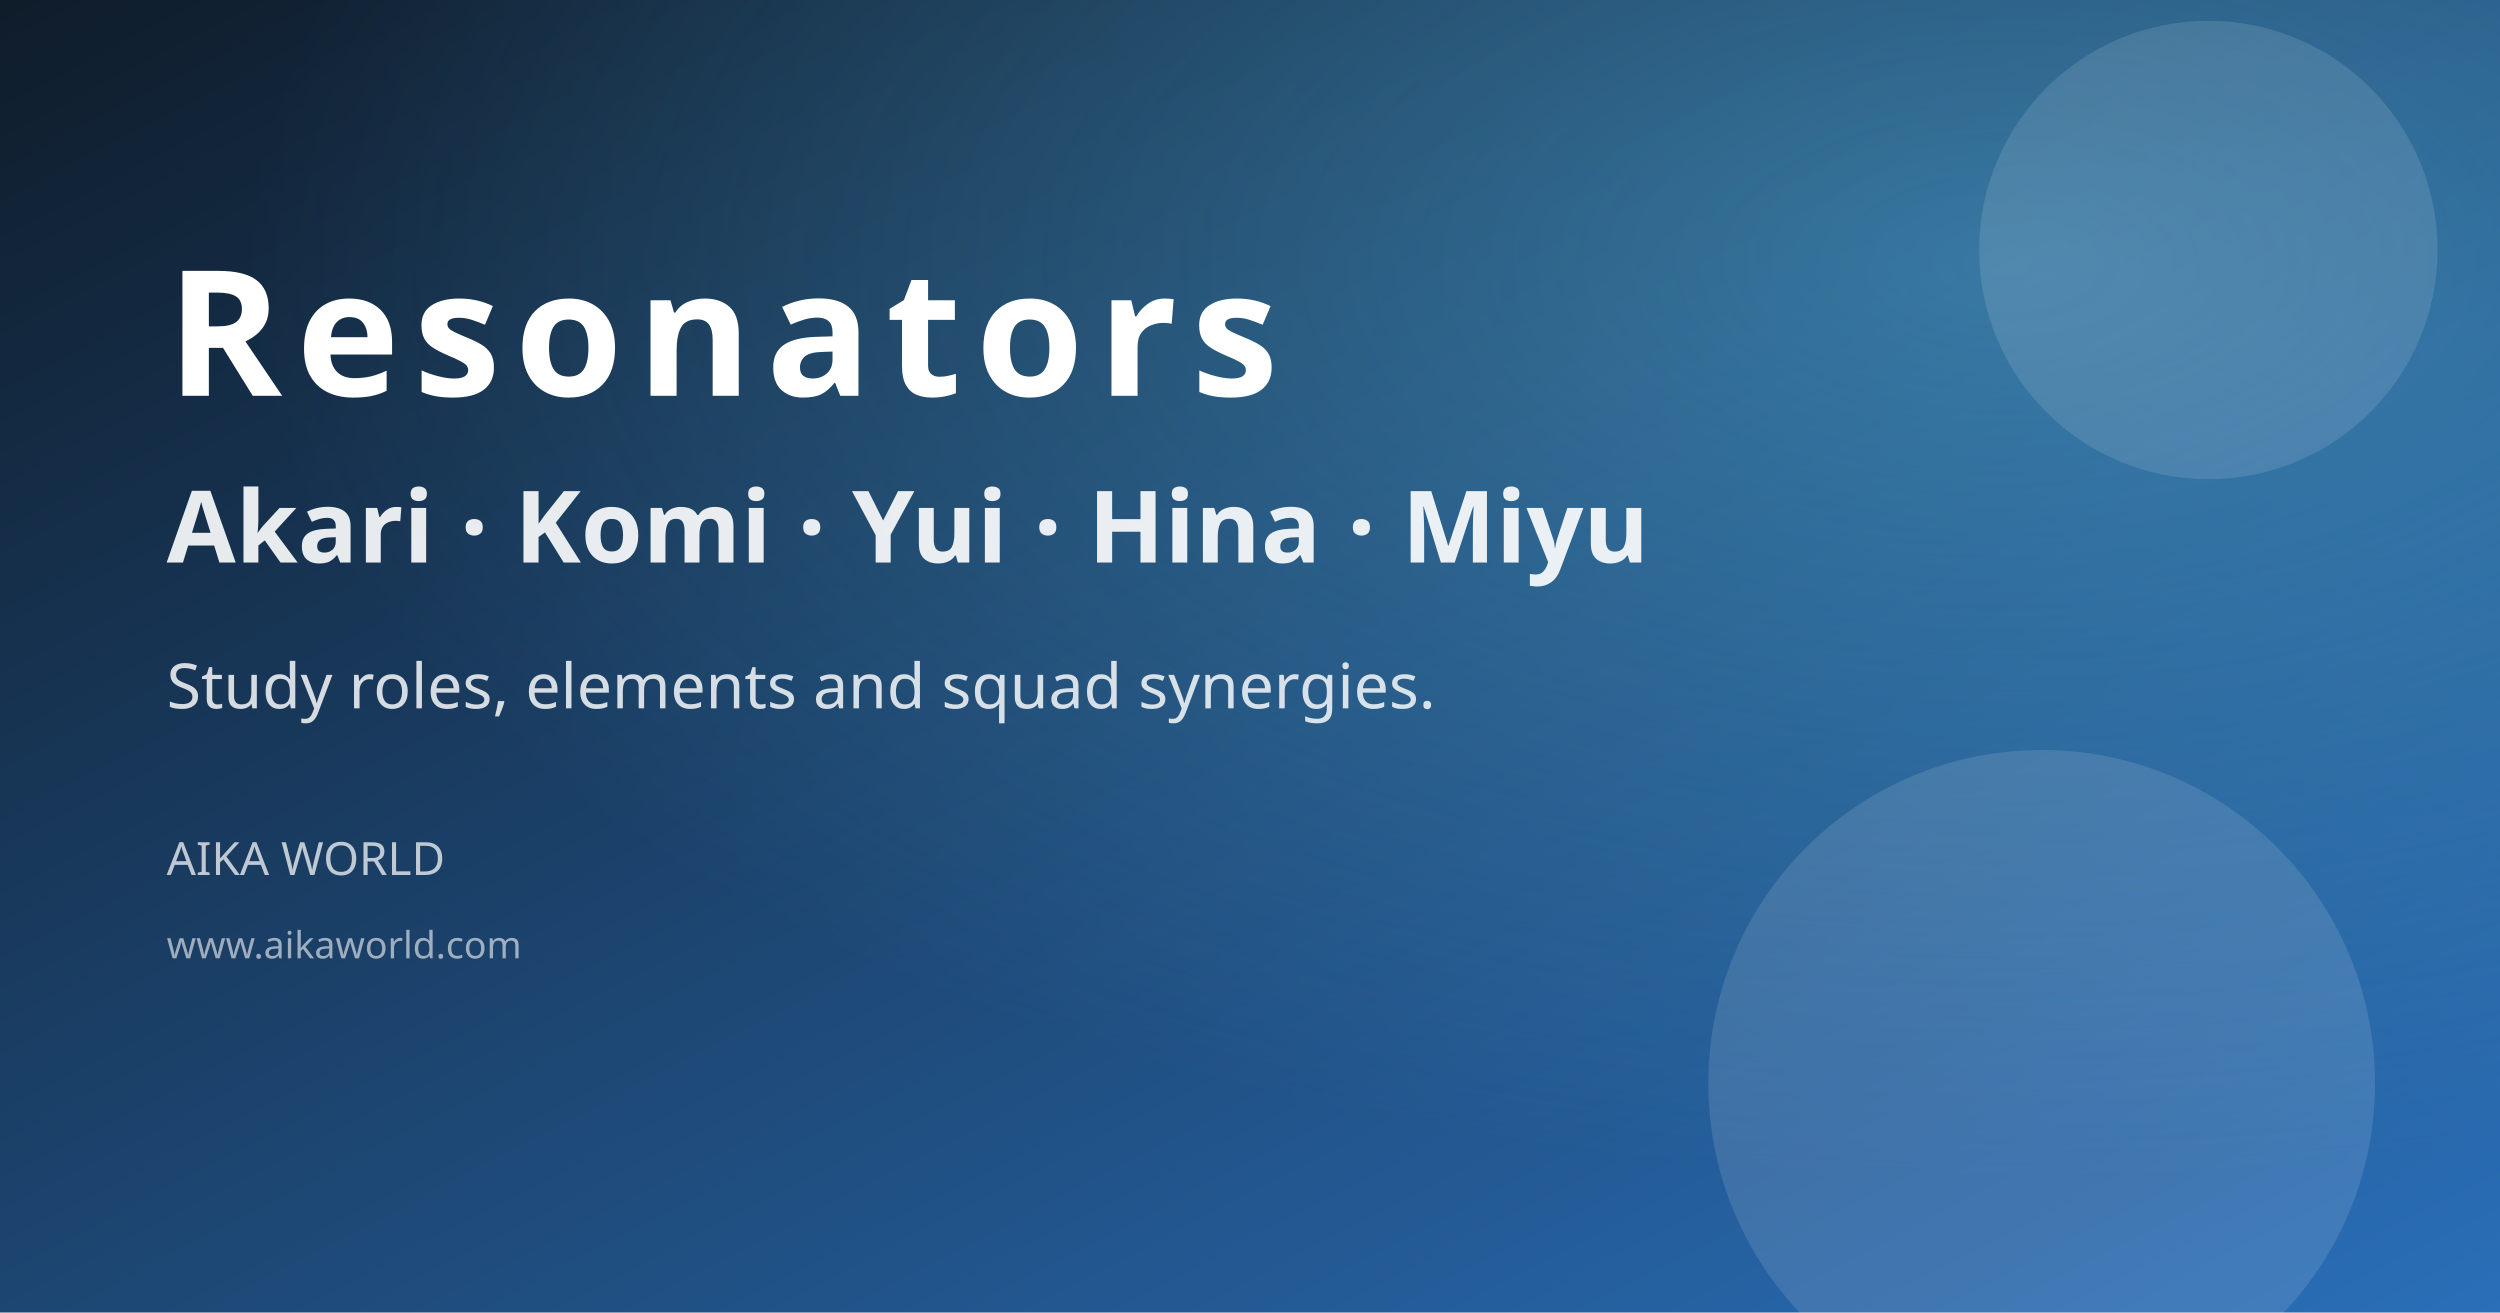
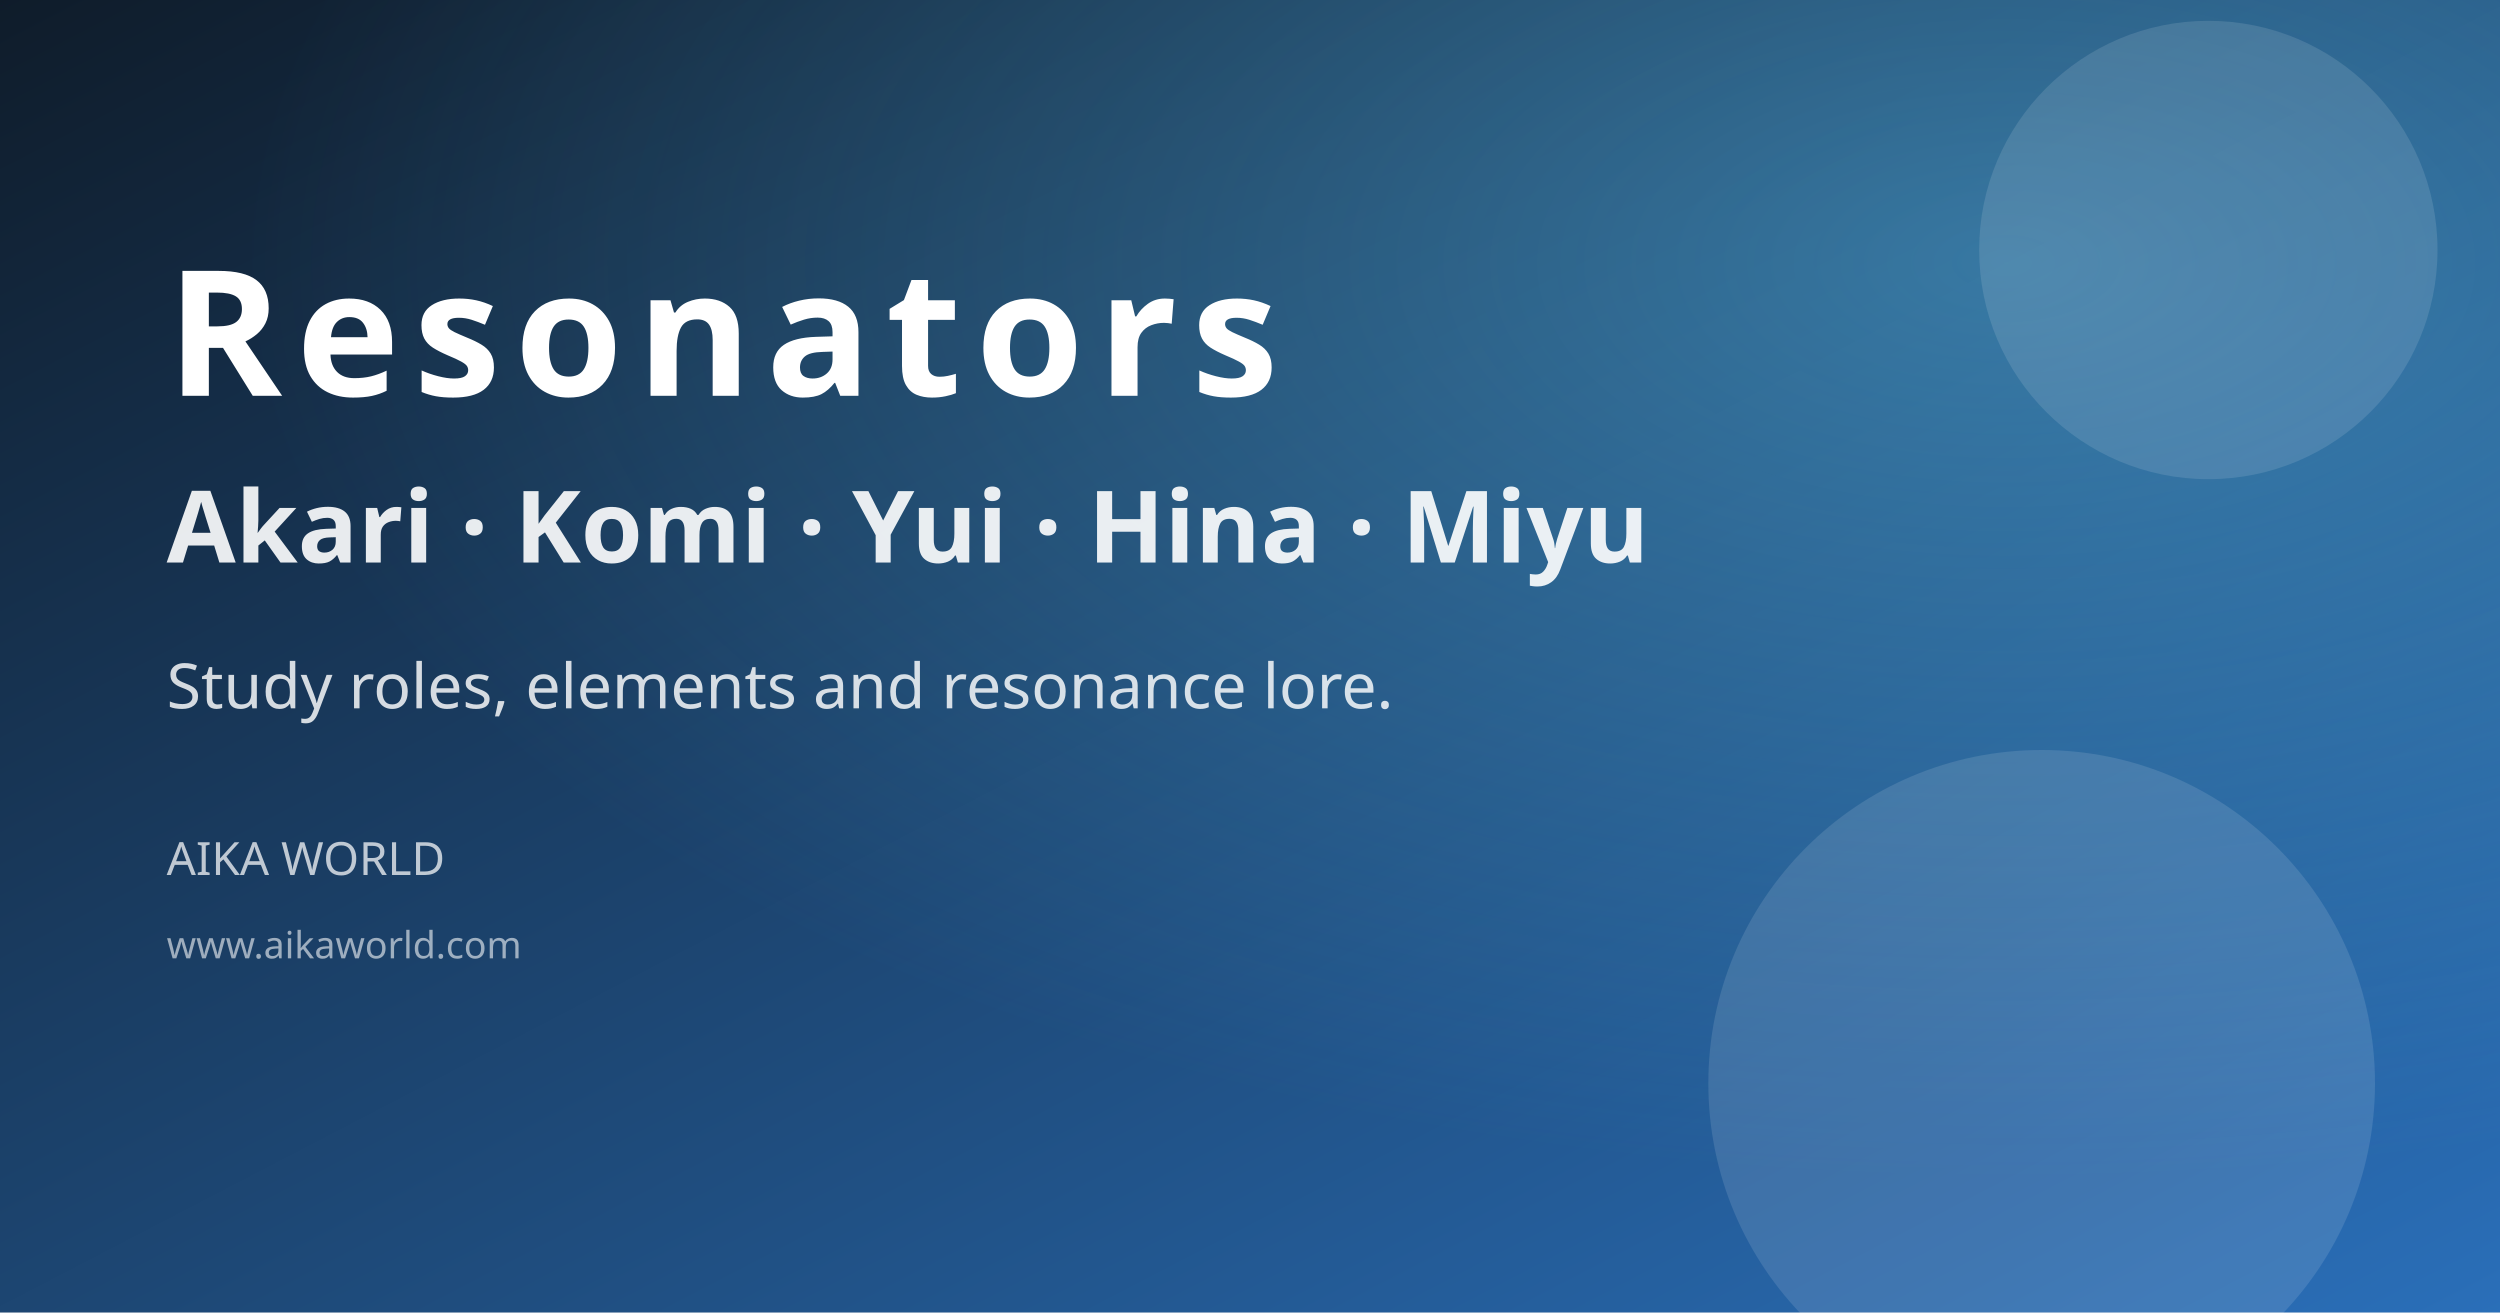
<svg xmlns="http://www.w3.org/2000/svg" width="1200" height="630" viewBox="0 0 1200 630">
  <defs>
    <linearGradient id="characters-en-gradient" x1="0%" y1="0%" x2="100%" y2="100%">
      <stop offset="0%" stop-color="#0f1c2a" />
      <stop offset="100%" stop-color="#2a6fb9" />
    </linearGradient>
    <radialGradient id="characters-en-radial" cx="80%" cy="20%" r="70%">
      <stop offset="0%" stop-color="#6bd8ff" stop-opacity="0.35" />
      <stop offset="100%" stop-color="#6bd8ff" stop-opacity="0" />
    </radialGradient>
  </defs>
  <rect width="1200" height="630" fill="url(#characters-en-gradient)" />
  <rect width="1200" height="630" fill="url(#characters-en-radial)" />
  <g fill="rgba(255,255,255,0.12)">
    <circle cx="1060" cy="120" r="110" />
    <circle cx="980" cy="520" r="160" />
  </g>
  <g fill="#ffffff">
    <text x="80" y="190" font-family="'Fira Sans', 'Segoe UI', sans-serif" font-size="84" font-weight="700" letter-spacing="0.08em">Resonators</text>
    <text x="80" y="270" font-family="'Fira Sans', 'Segoe UI', sans-serif" font-size="48" font-weight="600" opacity="0.9">Akari · Komi · Yui · Hina · Miyu</text>
-     <text x="80" y="340" font-family="'Fira Sans', 'Segoe UI', sans-serif" font-size="30" opacity="0.82">Study roles, elements and squad synergies.</text>
+     <text x="80" y="340" font-family="'Fira Sans', 'Segoe UI', sans-serif" font-size="30" opacity="0.82">Study roles, elements and resonance lore.</text>
  </g>
  <g transform="translate(80, 420)" fill="#ffffff" opacity="0.72">
    <text font-family="'Fira Sans', 'Segoe UI', sans-serif" font-size="22">AIKA WORLD</text>
    <text y="40" font-family="'Fira Sans', 'Segoe UI', sans-serif" font-size="18" opacity="0.8">www.aikaworld.com</text>
  </g>
</svg>
